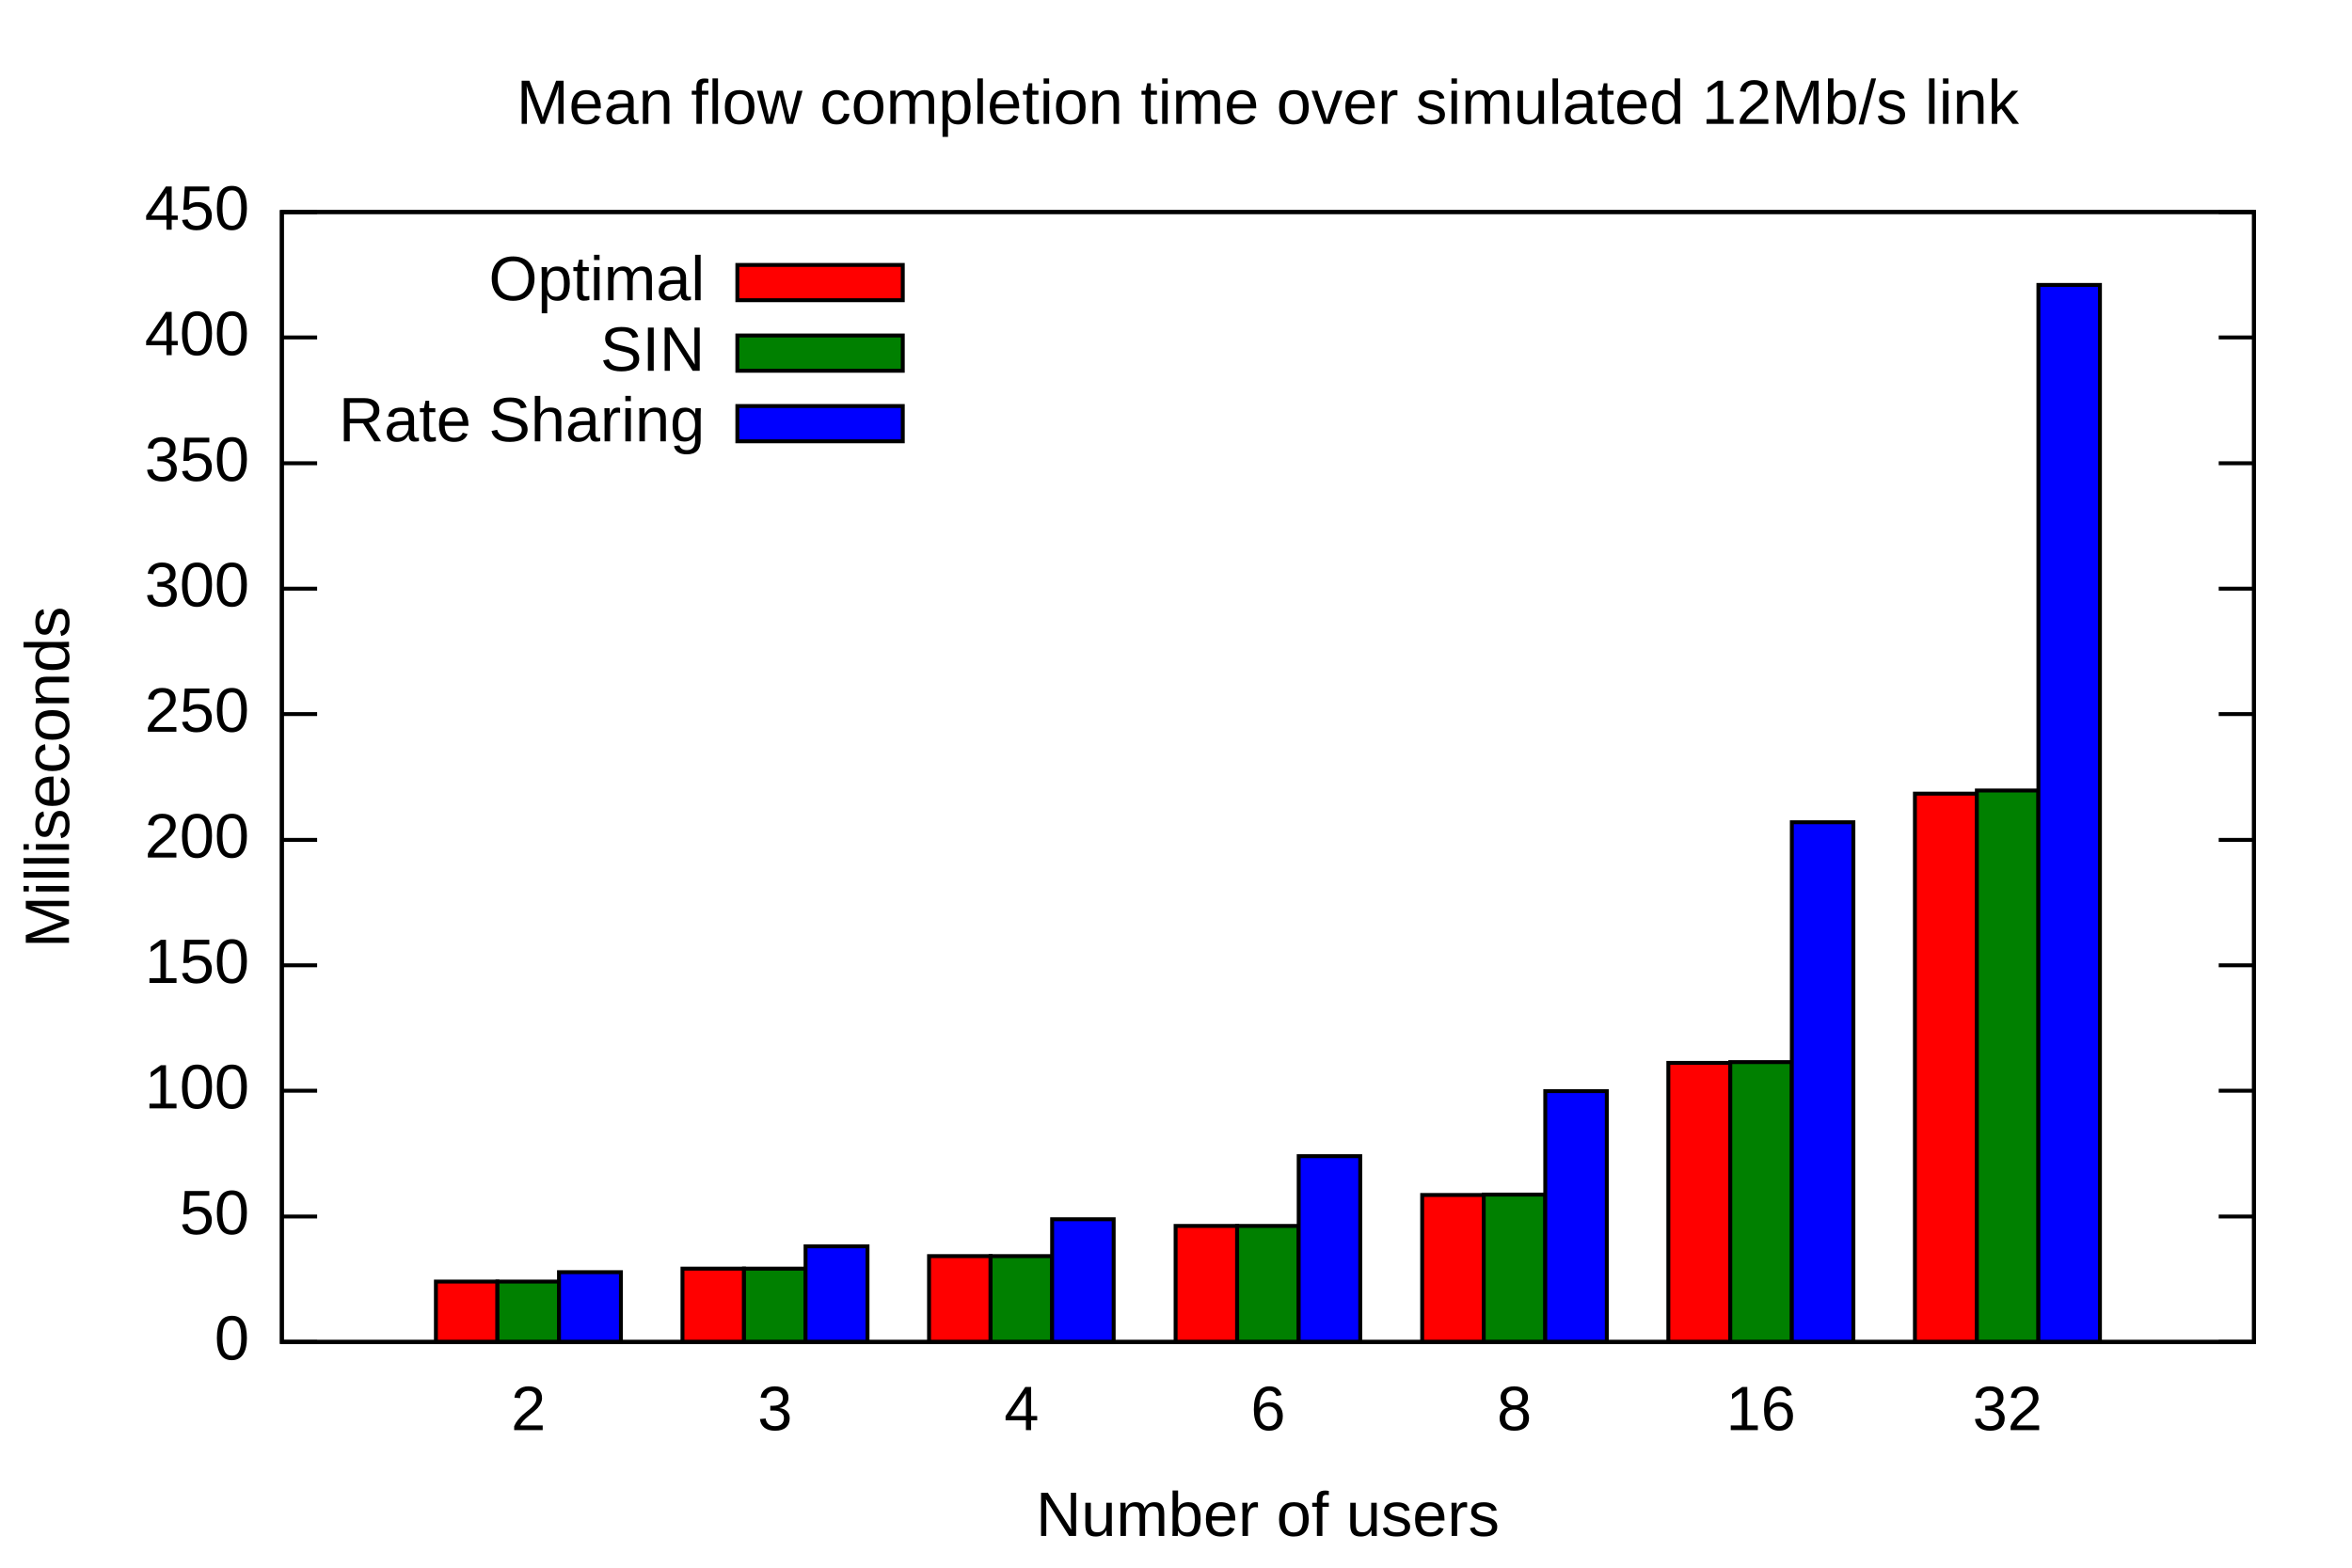
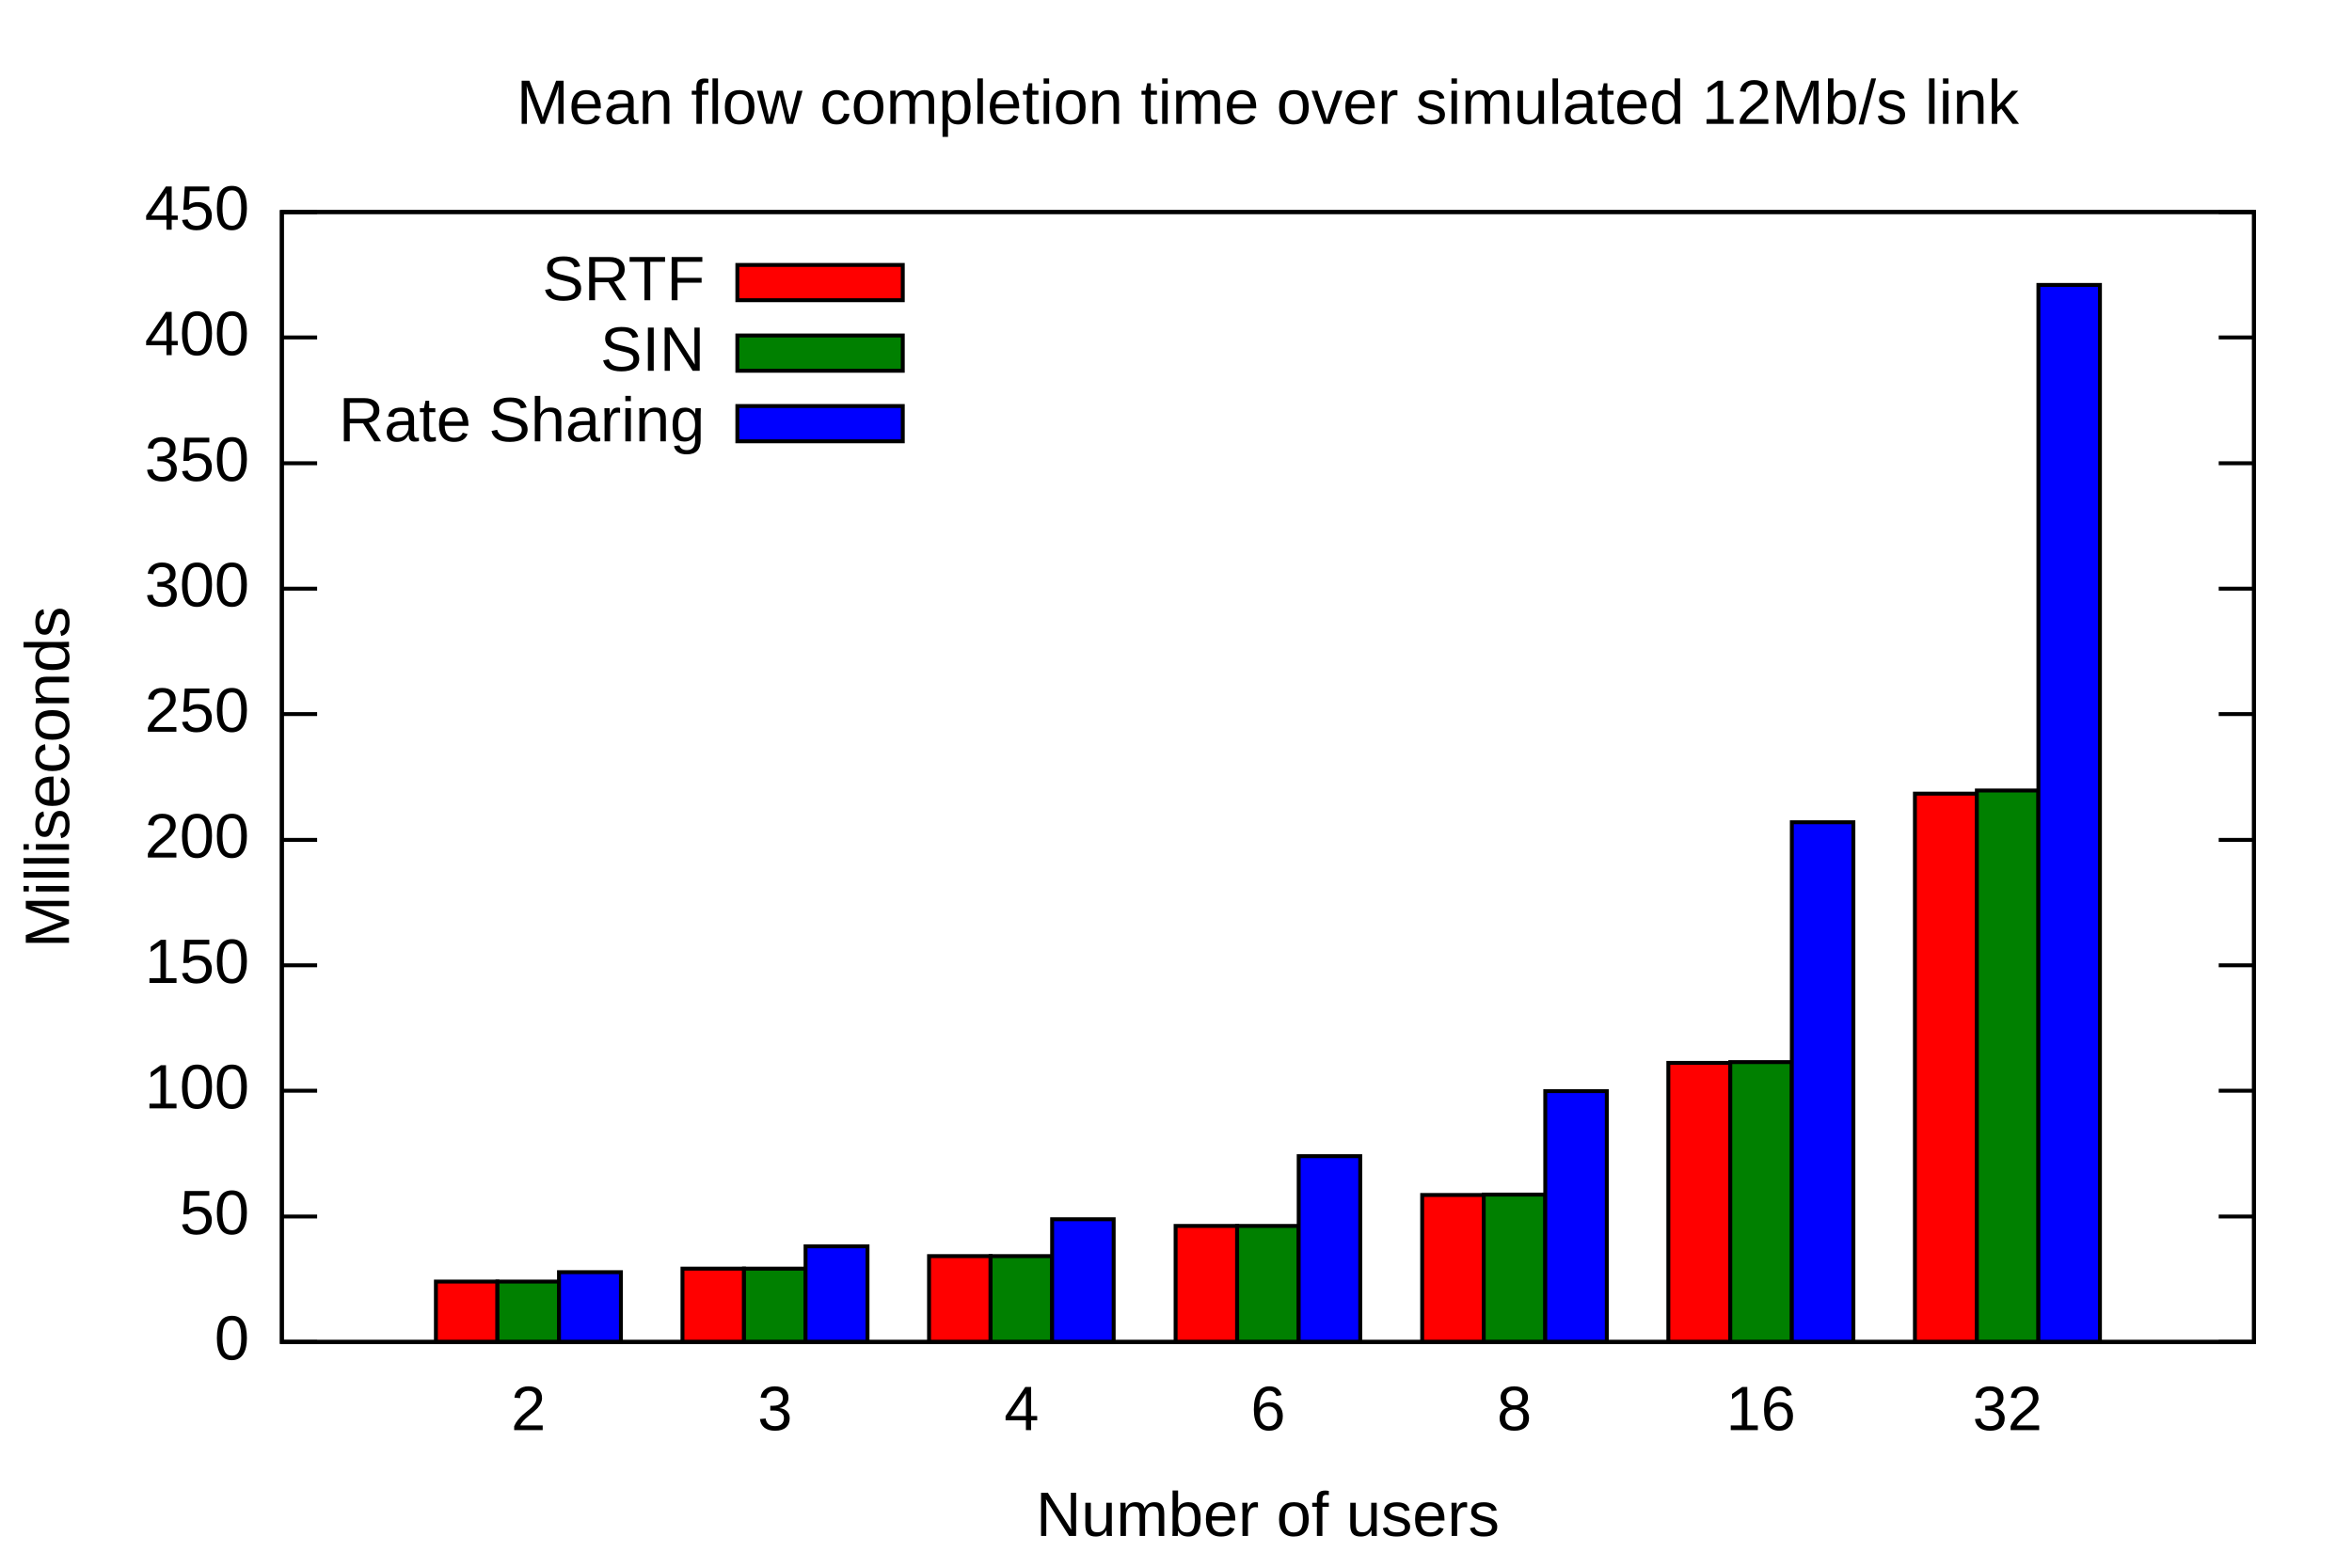
<svg xmlns="http://www.w3.org/2000/svg" xmlns:xlink="http://www.w3.org/1999/xlink" width="600" height="400" viewBox="0 0 600 400">
  <g id="gnuplot_canvas">
    <rect x="0" y="0" width="600" height="400" fill="none" />
    <defs>
      <circle id="gpDot" r="0.5" stroke-width="0.5" />
      <path id="gpPt0" stroke-width="0.222" stroke="currentColor" d="M-1,0 h2 M0,-1 v2" />
      <path id="gpPt1" stroke-width="0.222" stroke="currentColor" d="M-1,-1 L1,1 M1,-1 L-1,1" />
      <path id="gpPt2" stroke-width="0.222" stroke="currentColor" d="M-1,0 L1,0 M0,-1 L0,1 M-1,-1 L1,1 M-1,1 L1,-1" />
      <rect id="gpPt3" stroke-width="0.222" stroke="currentColor" x="-1" y="-1" width="2" height="2" />
      <rect id="gpPt4" stroke-width="0.222" stroke="currentColor" fill="currentColor" x="-1" y="-1" width="2" height="2" />
      <circle id="gpPt5" stroke-width="0.222" stroke="currentColor" cx="0" cy="0" r="1" />
      <use xlink:href="#gpPt5" id="gpPt6" fill="currentColor" stroke="none" />
      <path id="gpPt7" stroke-width="0.222" stroke="currentColor" d="M0,-1.33 L-1.33,0.67 L1.33,0.67 z" />
      <use xlink:href="#gpPt7" id="gpPt8" fill="currentColor" stroke="none" />
      <use xlink:href="#gpPt7" id="gpPt9" stroke="currentColor" transform="rotate(180)" />
      <use xlink:href="#gpPt9" id="gpPt10" fill="currentColor" stroke="none" />
      <use xlink:href="#gpPt3" id="gpPt11" stroke="currentColor" transform="rotate(45)" />
      <use xlink:href="#gpPt11" id="gpPt12" fill="currentColor" stroke="none" />
    </defs>
    <g style="fill:none; color:white; stroke:currentColor; stroke-width:1.00; stroke-linecap:butt; stroke-linejoin:miter">
</g>
    <g style="fill:none; color:black; stroke:currentColor; stroke-width:1.00; stroke-linecap:butt; stroke-linejoin:miter">
      <path stroke="black" d="M71.9,342.4 L80.9,342.4 M575.0,342.4 L566.0,342.4  h0.01" />
      <g transform="translate(63.6,346.9)" style="stroke:none; fill:black; font-family:arial; font-size:12.00pt; text-anchor:end">
        <text> 0</text>
      </g>
      <path stroke="black" d="M71.9,310.4 L80.9,310.4 M575.0,310.4 L566.0,310.4  h0.01" />
      <g transform="translate(63.6,314.9)" style="stroke:none; fill:black; font-family:arial; font-size:12.00pt; text-anchor:end">
        <text> 50</text>
      </g>
      <path stroke="black" d="M71.9,278.3 L80.9,278.3 M575.0,278.3 L566.0,278.3  h0.01" />
      <g transform="translate(63.6,282.8)" style="stroke:none; fill:black; font-family:arial; font-size:12.00pt; text-anchor:end">
        <text> 100</text>
      </g>
      <path stroke="black" d="M71.9,246.3 L80.9,246.3 M575.0,246.3 L566.0,246.3  h0.01" />
      <g transform="translate(63.6,250.8)" style="stroke:none; fill:black; font-family:arial; font-size:12.00pt; text-anchor:end">
        <text> 150</text>
      </g>
      <path stroke="black" d="M71.9,214.3 L80.9,214.3 M575.0,214.3 L566.0,214.3  h0.01" />
      <g transform="translate(63.6,218.8)" style="stroke:none; fill:black; font-family:arial; font-size:12.00pt; text-anchor:end">
        <text> 200</text>
      </g>
      <path stroke="black" d="M71.9,182.2 L80.9,182.2 M575.0,182.2 L566.0,182.2  h0.01" />
      <g transform="translate(63.6,186.7)" style="stroke:none; fill:black; font-family:arial; font-size:12.00pt; text-anchor:end">
        <text> 250</text>
      </g>
      <path stroke="black" d="M71.9,150.2 L80.9,150.2 M575.0,150.2 L566.0,150.2  h0.01" />
      <g transform="translate(63.6,154.7)" style="stroke:none; fill:black; font-family:arial; font-size:12.00pt; text-anchor:end">
        <text> 300</text>
      </g>
      <path stroke="black" d="M71.9,118.2 L80.9,118.2 M575.0,118.2 L566.0,118.2  h0.01" />
      <g transform="translate(63.6,122.7)" style="stroke:none; fill:black; font-family:arial; font-size:12.00pt; text-anchor:end">
        <text> 350</text>
      </g>
      <path stroke="black" d="M71.9,86.1 L80.9,86.1 M575.0,86.1 L566.0,86.1  h0.01" />
      <g transform="translate(63.6,90.6)" style="stroke:none; fill:black; font-family:arial; font-size:12.00pt; text-anchor:end">
        <text> 400</text>
      </g>
      <path stroke="black" d="M71.9,54.1 L80.9,54.1 M575.0,54.1 L566.0,54.1  h0.01" />
      <g transform="translate(63.6,58.6)" style="stroke:none; fill:black; font-family:arial; font-size:12.00pt; text-anchor:end">
        <text> 450</text>
      </g>
      <path stroke="black" d="M134.8,342.4 L134.8,333.4  h0.01" />
      <g transform="translate(134.8,364.9)" style="stroke:none; fill:black; font-family:arial; font-size:12.00pt; text-anchor:middle">
        <text>2</text>
      </g>
      <path stroke="black" d="M197.7,342.4 L197.7,333.4  h0.01" />
      <g transform="translate(197.7,364.9)" style="stroke:none; fill:black; font-family:arial; font-size:12.00pt; text-anchor:middle">
        <text>3</text>
      </g>
      <path stroke="black" d="M260.6,342.4 L260.6,333.4  h0.01" />
      <g transform="translate(260.6,364.9)" style="stroke:none; fill:black; font-family:arial; font-size:12.00pt; text-anchor:middle">
        <text>4</text>
      </g>
      <path stroke="black" d="M323.5,342.4 L323.5,333.4  h0.01" />
      <g transform="translate(323.5,364.9)" style="stroke:none; fill:black; font-family:arial; font-size:12.00pt; text-anchor:middle">
        <text>6</text>
      </g>
      <path stroke="black" d="M386.3,342.4 L386.3,333.4  h0.01" />
      <g transform="translate(386.3,364.9)" style="stroke:none; fill:black; font-family:arial; font-size:12.00pt; text-anchor:middle">
        <text>8</text>
      </g>
      <path stroke="black" d="M449.2,342.4 L449.2,333.4  h0.01" />
      <g transform="translate(449.2,364.9)" style="stroke:none; fill:black; font-family:arial; font-size:12.00pt; text-anchor:middle">
        <text>16</text>
      </g>
      <path stroke="black" d="M512.1,342.4 L512.1,333.4  h0.01" />
      <g transform="translate(512.1,364.9)" style="stroke:none; fill:black; font-family:arial; font-size:12.00pt; text-anchor:middle">
        <text>32</text>
      </g>
      <path stroke="black" d="M71.9,54.1 L71.9,342.4 L575.0,342.4 L575.0,54.1 L71.9,54.1 Z  h0.01" />
      <g transform="translate(17.6,198.3) rotate(270)" style="stroke:none; fill:black; font-family:arial; font-size:12.00pt; text-anchor:middle">
        <text>Milliseconds</text>
      </g>
      <g transform="translate(323.4,391.9)" style="stroke:none; fill:black; font-family:arial; font-size:12.00pt; text-anchor:middle">
        <text>Number of users</text>
      </g>
      <g transform="translate(323.4,31.6)" style="stroke:none; fill:black; font-family:arial; font-size:12.00pt; text-anchor:middle">
        <text>Mean flow completion time over simulated 12Mb/s link</text>
      </g>
    </g>
    <g id="delay_ratio_plot_1">
      <g style="fill:none; color:red; stroke:currentColor; stroke-width:1.00; stroke-linecap:butt; stroke-linejoin:miter">
        <g transform="translate(179.8,76.6)" style="stroke:none; fill:black; font-family:arial; font-size:12.00pt; text-anchor:end">
-           <text>Optimal</text>
+           <text>SRTF</text>
        </g>
        <g style="stroke:none; shape-rendering:crispEdges">
          <polygon fill="currentColor" points="188.1,76.6 230.3,76.6 230.3,67.6 188.1,67.6 " />
        </g>
        <path stroke="black" d="M188.1,76.6 L230.3,76.6 L230.3,67.6 L188.1,67.6 L188.1,76.6 Z  h0.01" />
        <g style="stroke:none; shape-rendering:crispEdges">
          <polygon fill="currentColor" points="111.2,342.4 127.0,342.4 127.0,326.9 111.2,326.9 " />
        </g>
        <path stroke="black" d="M111.2,342.4 L111.2,327.0 L126.9,327.0 L126.9,342.4 L111.2,342.4 Z  h0.01" />
        <g style="stroke:none; shape-rendering:crispEdges">
          <polygon fill="currentColor" points="174.1,342.4 189.9,342.4 189.9,323.6 174.1,323.6 " />
        </g>
        <path stroke="black" d="M174.1,342.4 L174.1,323.7 L189.8,323.7 L189.8,342.4 L174.1,342.4 Z  h0.01" />
        <g style="stroke:none; shape-rendering:crispEdges">
          <polygon fill="currentColor" points="237.0,342.4 252.8,342.4 252.8,320.4 237.0,320.4 " />
        </g>
        <path stroke="black" d="M237.0,342.4 L237.0,320.5 L252.7,320.5 L252.7,342.4 L237.0,342.4 Z  h0.01" />
        <g style="stroke:none; shape-rendering:crispEdges">
          <polygon fill="currentColor" points="299.9,342.4 315.7,342.4 315.7,312.7 299.9,312.7 " />
        </g>
        <path stroke="black" d="M299.9,342.4 L299.9,312.8 L315.6,312.8 L315.6,342.4 L299.9,342.4 Z  h0.01" />
        <g style="stroke:none; shape-rendering:crispEdges">
          <polygon fill="currentColor" points="362.8,342.4 378.6,342.4 378.6,304.8 362.8,304.8 " />
        </g>
        <path stroke="black" d="M362.8,342.4 L362.8,304.9 L378.5,304.9 L378.5,342.4 L362.8,342.4 Z  h0.01" />
        <g style="stroke:none; shape-rendering:crispEdges">
          <polygon fill="currentColor" points="425.6,342.4 441.5,342.4 441.5,271.1 425.6,271.1 " />
        </g>
        <path stroke="black" d="M425.6,342.4 L425.6,271.2 L441.4,271.2 L441.4,342.4 L425.6,342.4 Z  h0.01" />
        <g style="stroke:none; shape-rendering:crispEdges">
          <polygon fill="currentColor" points="488.5,342.4 504.4,342.4 504.4,202.4 488.5,202.4 " />
        </g>
        <path stroke="black" d="M488.5,342.4 L488.5,202.5 L504.3,202.5 L504.3,342.4 L488.5,342.4 Z  h0.01" />
      </g>
    </g>
    <g id="delay_ratio_plot_2">
      <g style="fill:none; color:green; stroke:currentColor; stroke-width:1.00; stroke-linecap:butt; stroke-linejoin:miter">
        <g transform="translate(179.8,94.6)" style="stroke:none; fill:black; font-family:arial; font-size:12.00pt; text-anchor:end">
          <text>SIN</text>
        </g>
        <g style="stroke:none; shape-rendering:crispEdges">
          <polygon fill="currentColor" points="188.1,94.6 230.3,94.6 230.3,85.6 188.1,85.6 " />
        </g>
        <path stroke="black" d="M188.1,94.6 L230.3,94.6 L230.3,85.6 L188.1,85.6 L188.1,94.6 Z  h0.01" />
        <g style="stroke:none; shape-rendering:crispEdges">
          <polygon fill="currentColor" points="126.9,342.4 142.7,342.4 142.7,326.9 126.9,326.9 " />
        </g>
        <path stroke="black" d="M126.9,342.4 L126.9,327.0 L142.6,327.0 L142.6,342.4 L126.9,342.4 Z  h0.01" />
        <g style="stroke:none; shape-rendering:crispEdges">
          <polygon fill="currentColor" points="189.8,342.4 205.6,342.4 205.6,323.6 189.8,323.6 " />
        </g>
        <path stroke="black" d="M189.8,342.4 L189.8,323.7 L205.5,323.7 L205.5,342.4 L189.8,342.4 Z  h0.01" />
        <g style="stroke:none; shape-rendering:crispEdges">
          <polygon fill="currentColor" points="252.7,342.4 268.5,342.4 268.5,320.4 252.7,320.4 " />
        </g>
        <path stroke="black" d="M252.7,342.4 L252.7,320.5 L268.4,320.5 L268.4,342.4 L252.7,342.4 Z  h0.01" />
        <g style="stroke:none; shape-rendering:crispEdges">
          <polygon fill="currentColor" points="315.6,342.4 331.4,342.4 331.4,312.7 315.6,312.7 " />
        </g>
        <path stroke="black" d="M315.6,342.4 L315.6,312.8 L331.3,312.8 L331.3,342.4 L315.6,342.4 Z  h0.01" />
        <g style="stroke:none; shape-rendering:crispEdges">
          <polygon fill="currentColor" points="378.5,342.4 394.3,342.4 394.3,304.7 378.5,304.7 " />
        </g>
        <path stroke="black" d="M378.5,342.4 L378.5,304.8 L394.2,304.8 L394.2,342.4 L378.5,342.4 Z  h0.01" />
        <g style="stroke:none; shape-rendering:crispEdges">
          <polygon fill="currentColor" points="441.4,342.4 457.2,342.4 457.2,270.9 441.4,270.9 " />
        </g>
        <path stroke="black" d="M441.4,342.4 L441.4,271.0 L457.1,271.0 L457.1,342.4 L441.4,342.4 Z  h0.01" />
        <g style="stroke:none; shape-rendering:crispEdges">
          <polygon fill="currentColor" points="504.3,342.4 520.1,342.4 520.1,201.6 504.3,201.6 " />
        </g>
        <path stroke="black" d="M504.3,342.4 L504.3,201.7 L520.0,201.7 L520.0,342.4 L504.3,342.4 Z  h0.01" />
      </g>
    </g>
    <g id="delay_ratio_plot_3">
      <g style="fill:none; color:blue; stroke:currentColor; stroke-width:1.00; stroke-linecap:butt; stroke-linejoin:miter">
        <g transform="translate(179.8,112.6)" style="stroke:none; fill:black; font-family:arial; font-size:12.00pt; text-anchor:end">
          <text>Rate Sharing</text>
        </g>
        <g style="stroke:none; shape-rendering:crispEdges">
          <polygon fill="currentColor" points="188.1,112.6 230.3,112.6 230.3,103.6 188.1,103.6 " />
        </g>
        <path stroke="black" d="M188.1,112.6 L230.3,112.6 L230.3,103.6 L188.1,103.6 L188.1,112.6 Z  h0.01" />
        <g style="stroke:none; shape-rendering:crispEdges">
          <polygon fill="currentColor" points="142.6,342.4 158.5,342.4 158.5,324.5 142.6,324.5 " />
        </g>
        <path stroke="black" d="M142.6,342.4 L142.6,324.6 L158.4,324.6 L158.4,342.4 L142.6,342.4 Z  h0.01" />
        <g style="stroke:none; shape-rendering:crispEdges">
          <polygon fill="currentColor" points="205.5,342.4 221.4,342.4 221.4,317.9 205.5,317.9 " />
        </g>
        <path stroke="black" d="M205.5,342.4 L205.5,318.0 L221.3,318.0 L221.3,342.4 L205.5,342.4 Z  h0.01" />
        <g style="stroke:none; shape-rendering:crispEdges">
          <polygon fill="currentColor" points="268.4,342.4 284.2,342.4 284.2,311.0 268.4,311.0 " />
        </g>
        <path stroke="black" d="M268.4,342.4 L268.4,311.1 L284.1,311.1 L284.1,342.4 L268.4,342.4 Z  h0.01" />
        <g style="stroke:none; shape-rendering:crispEdges">
          <polygon fill="currentColor" points="331.3,342.4 347.1,342.4 347.1,294.9 331.3,294.9 " />
        </g>
        <path stroke="black" d="M331.3,342.4 L331.3,295.0 L347.0,295.0 L347.0,342.4 L331.3,342.4 Z  h0.01" />
        <g style="stroke:none; shape-rendering:crispEdges">
          <polygon fill="currentColor" points="394.2,342.4 410.0,342.4 410.0,278.3 394.2,278.3 " />
        </g>
        <path stroke="black" d="M394.2,342.4 L394.2,278.4 L409.9,278.4 L409.9,342.4 L394.2,342.4 Z  h0.01" />
        <g style="stroke:none; shape-rendering:crispEdges">
          <polygon fill="currentColor" points="457.1,342.4 472.9,342.4 472.9,209.7 457.1,209.7 " />
        </g>
        <path stroke="black" d="M457.1,342.4 L457.1,209.8 L472.8,209.8 L472.8,342.4 L457.1,342.4 Z  h0.01" />
        <g style="stroke:none; shape-rendering:crispEdges">
          <polygon fill="currentColor" points="520.0,342.4 535.8,342.4 535.8,72.6 520.0,72.6 " />
        </g>
        <path stroke="black" d="M520.0,342.4 L520.0,72.7 L535.7,72.7 L535.7,342.4 L520.0,342.4 Z  h0.01" />
      </g>
    </g>
    <g style="fill:none; color:black; stroke:currentColor; stroke-width:1.00; stroke-linecap:butt; stroke-linejoin:miter">
      <path stroke="black" d="M71.9,54.1 L71.9,342.4 L575.0,342.4 L575.0,54.1 L71.9,54.1 Z  h0.01" />
    </g>
  </g>
</svg>
